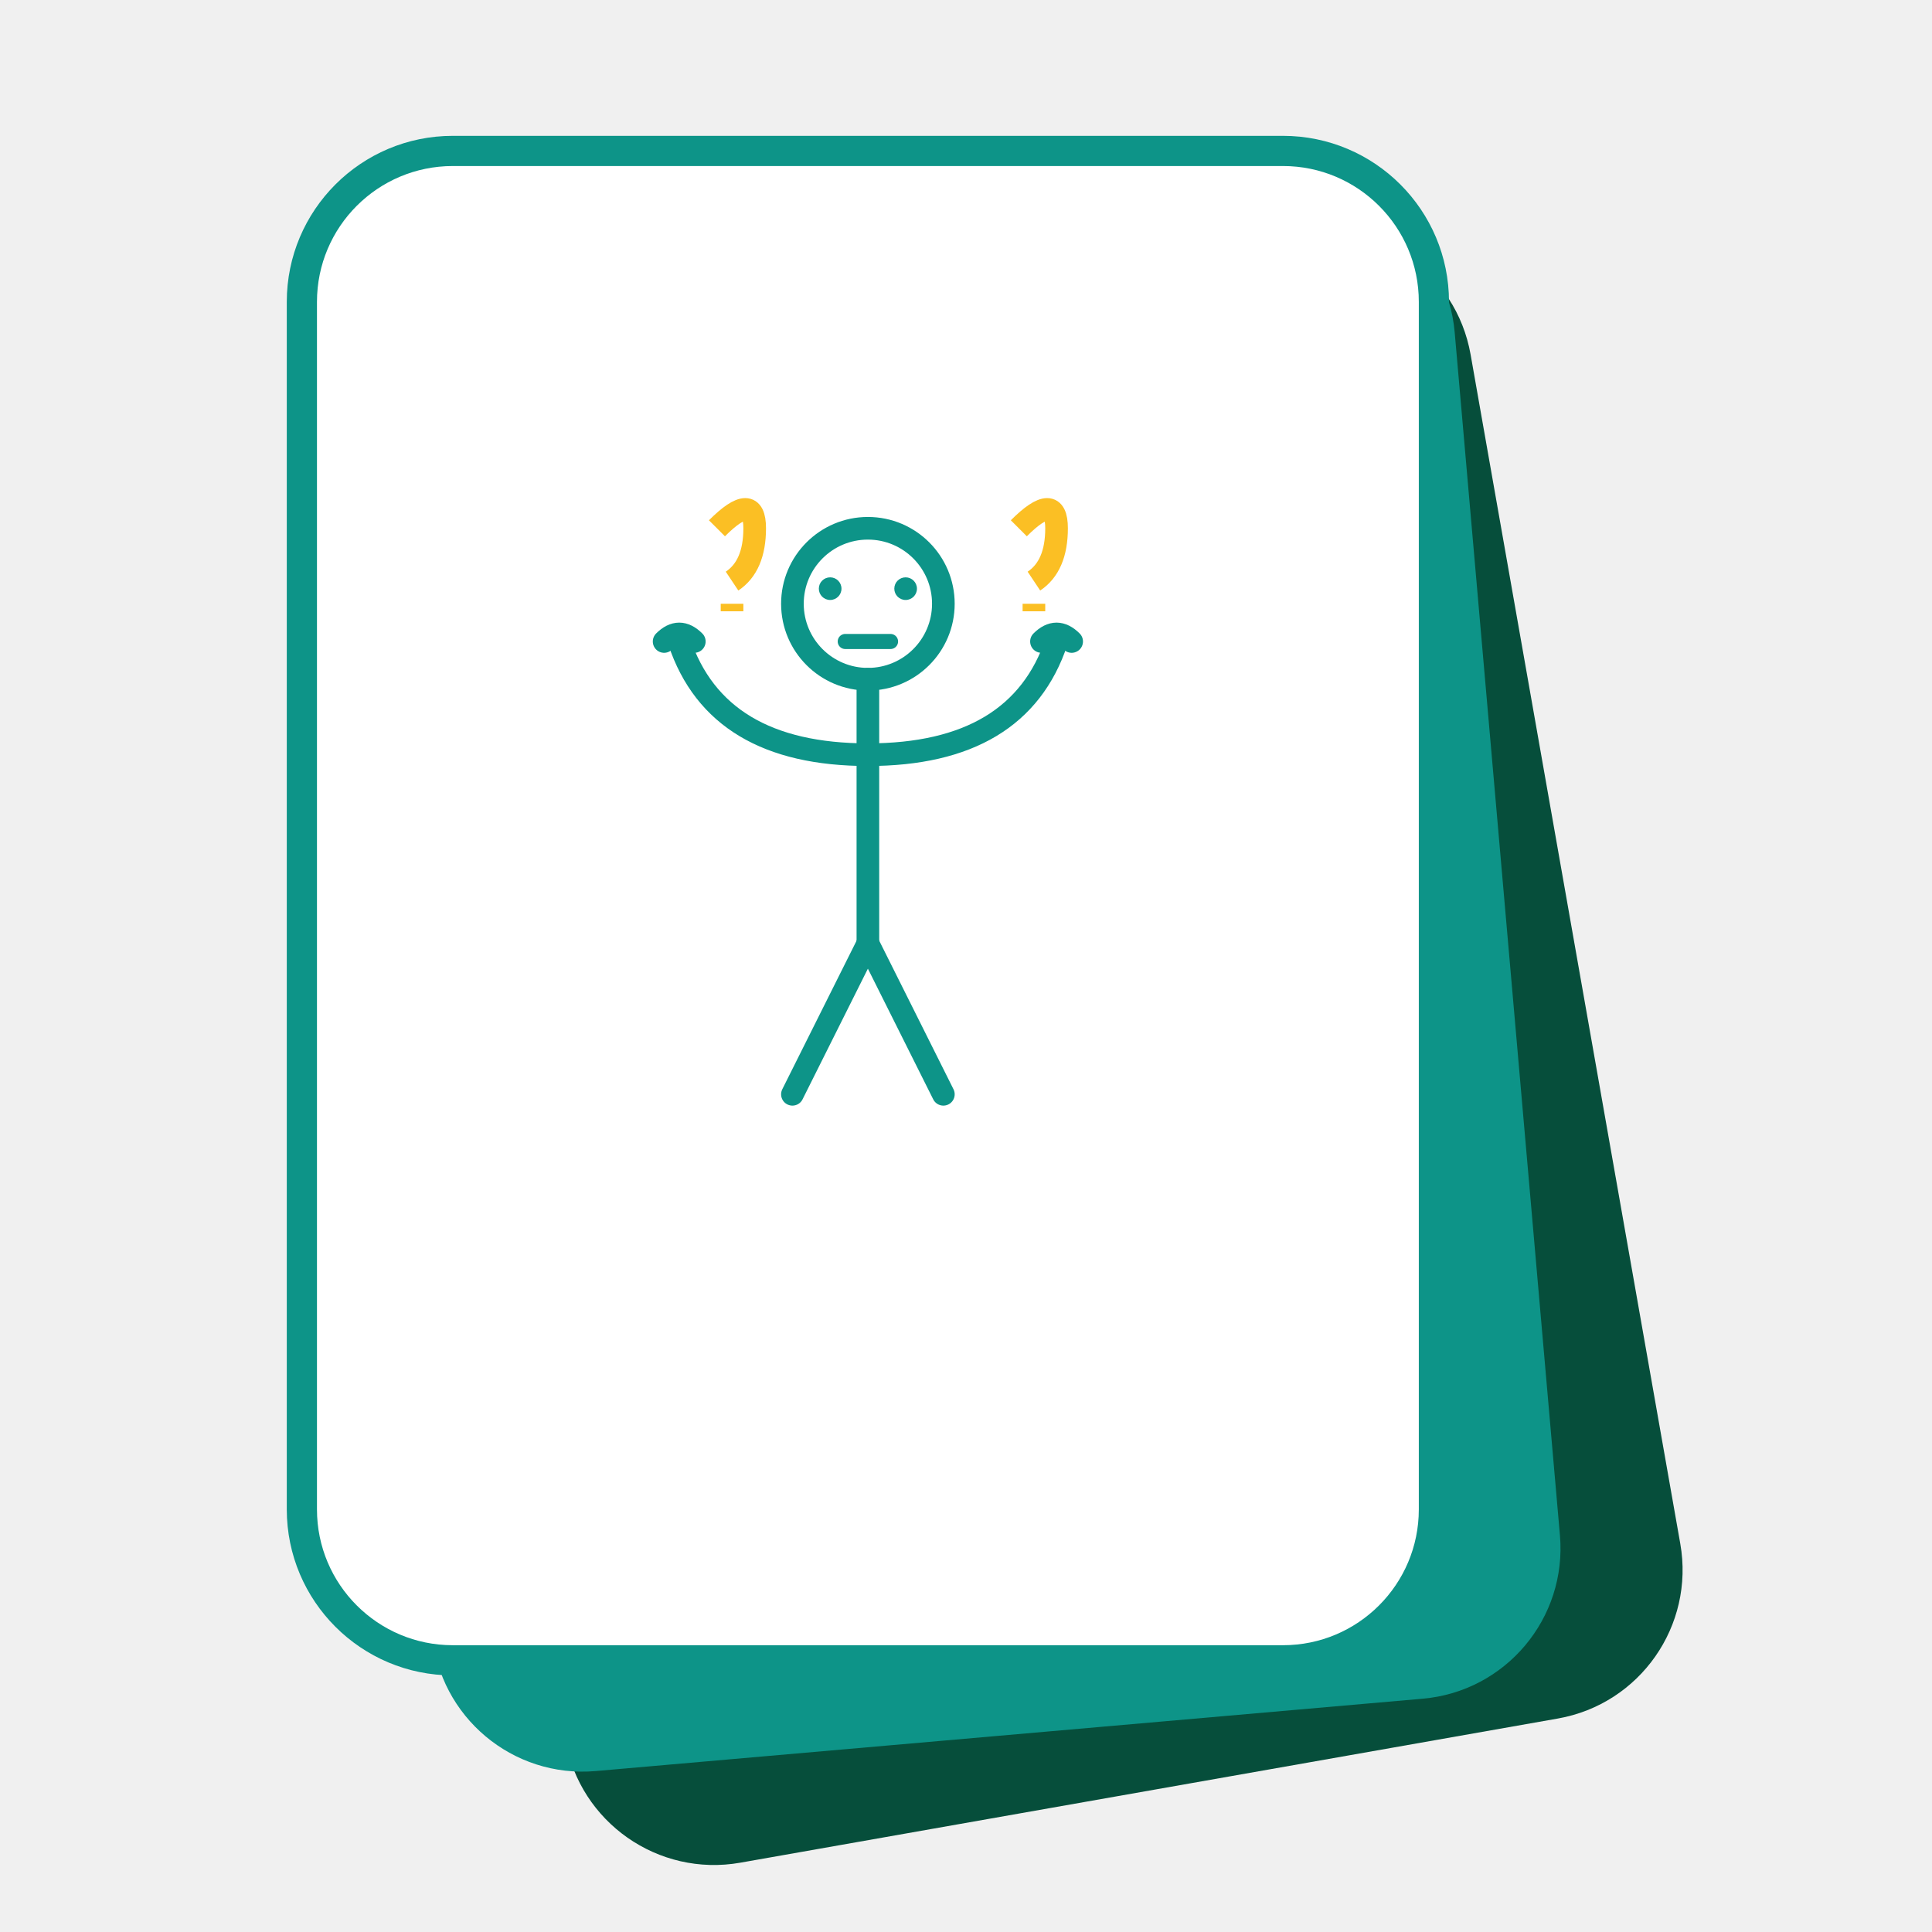
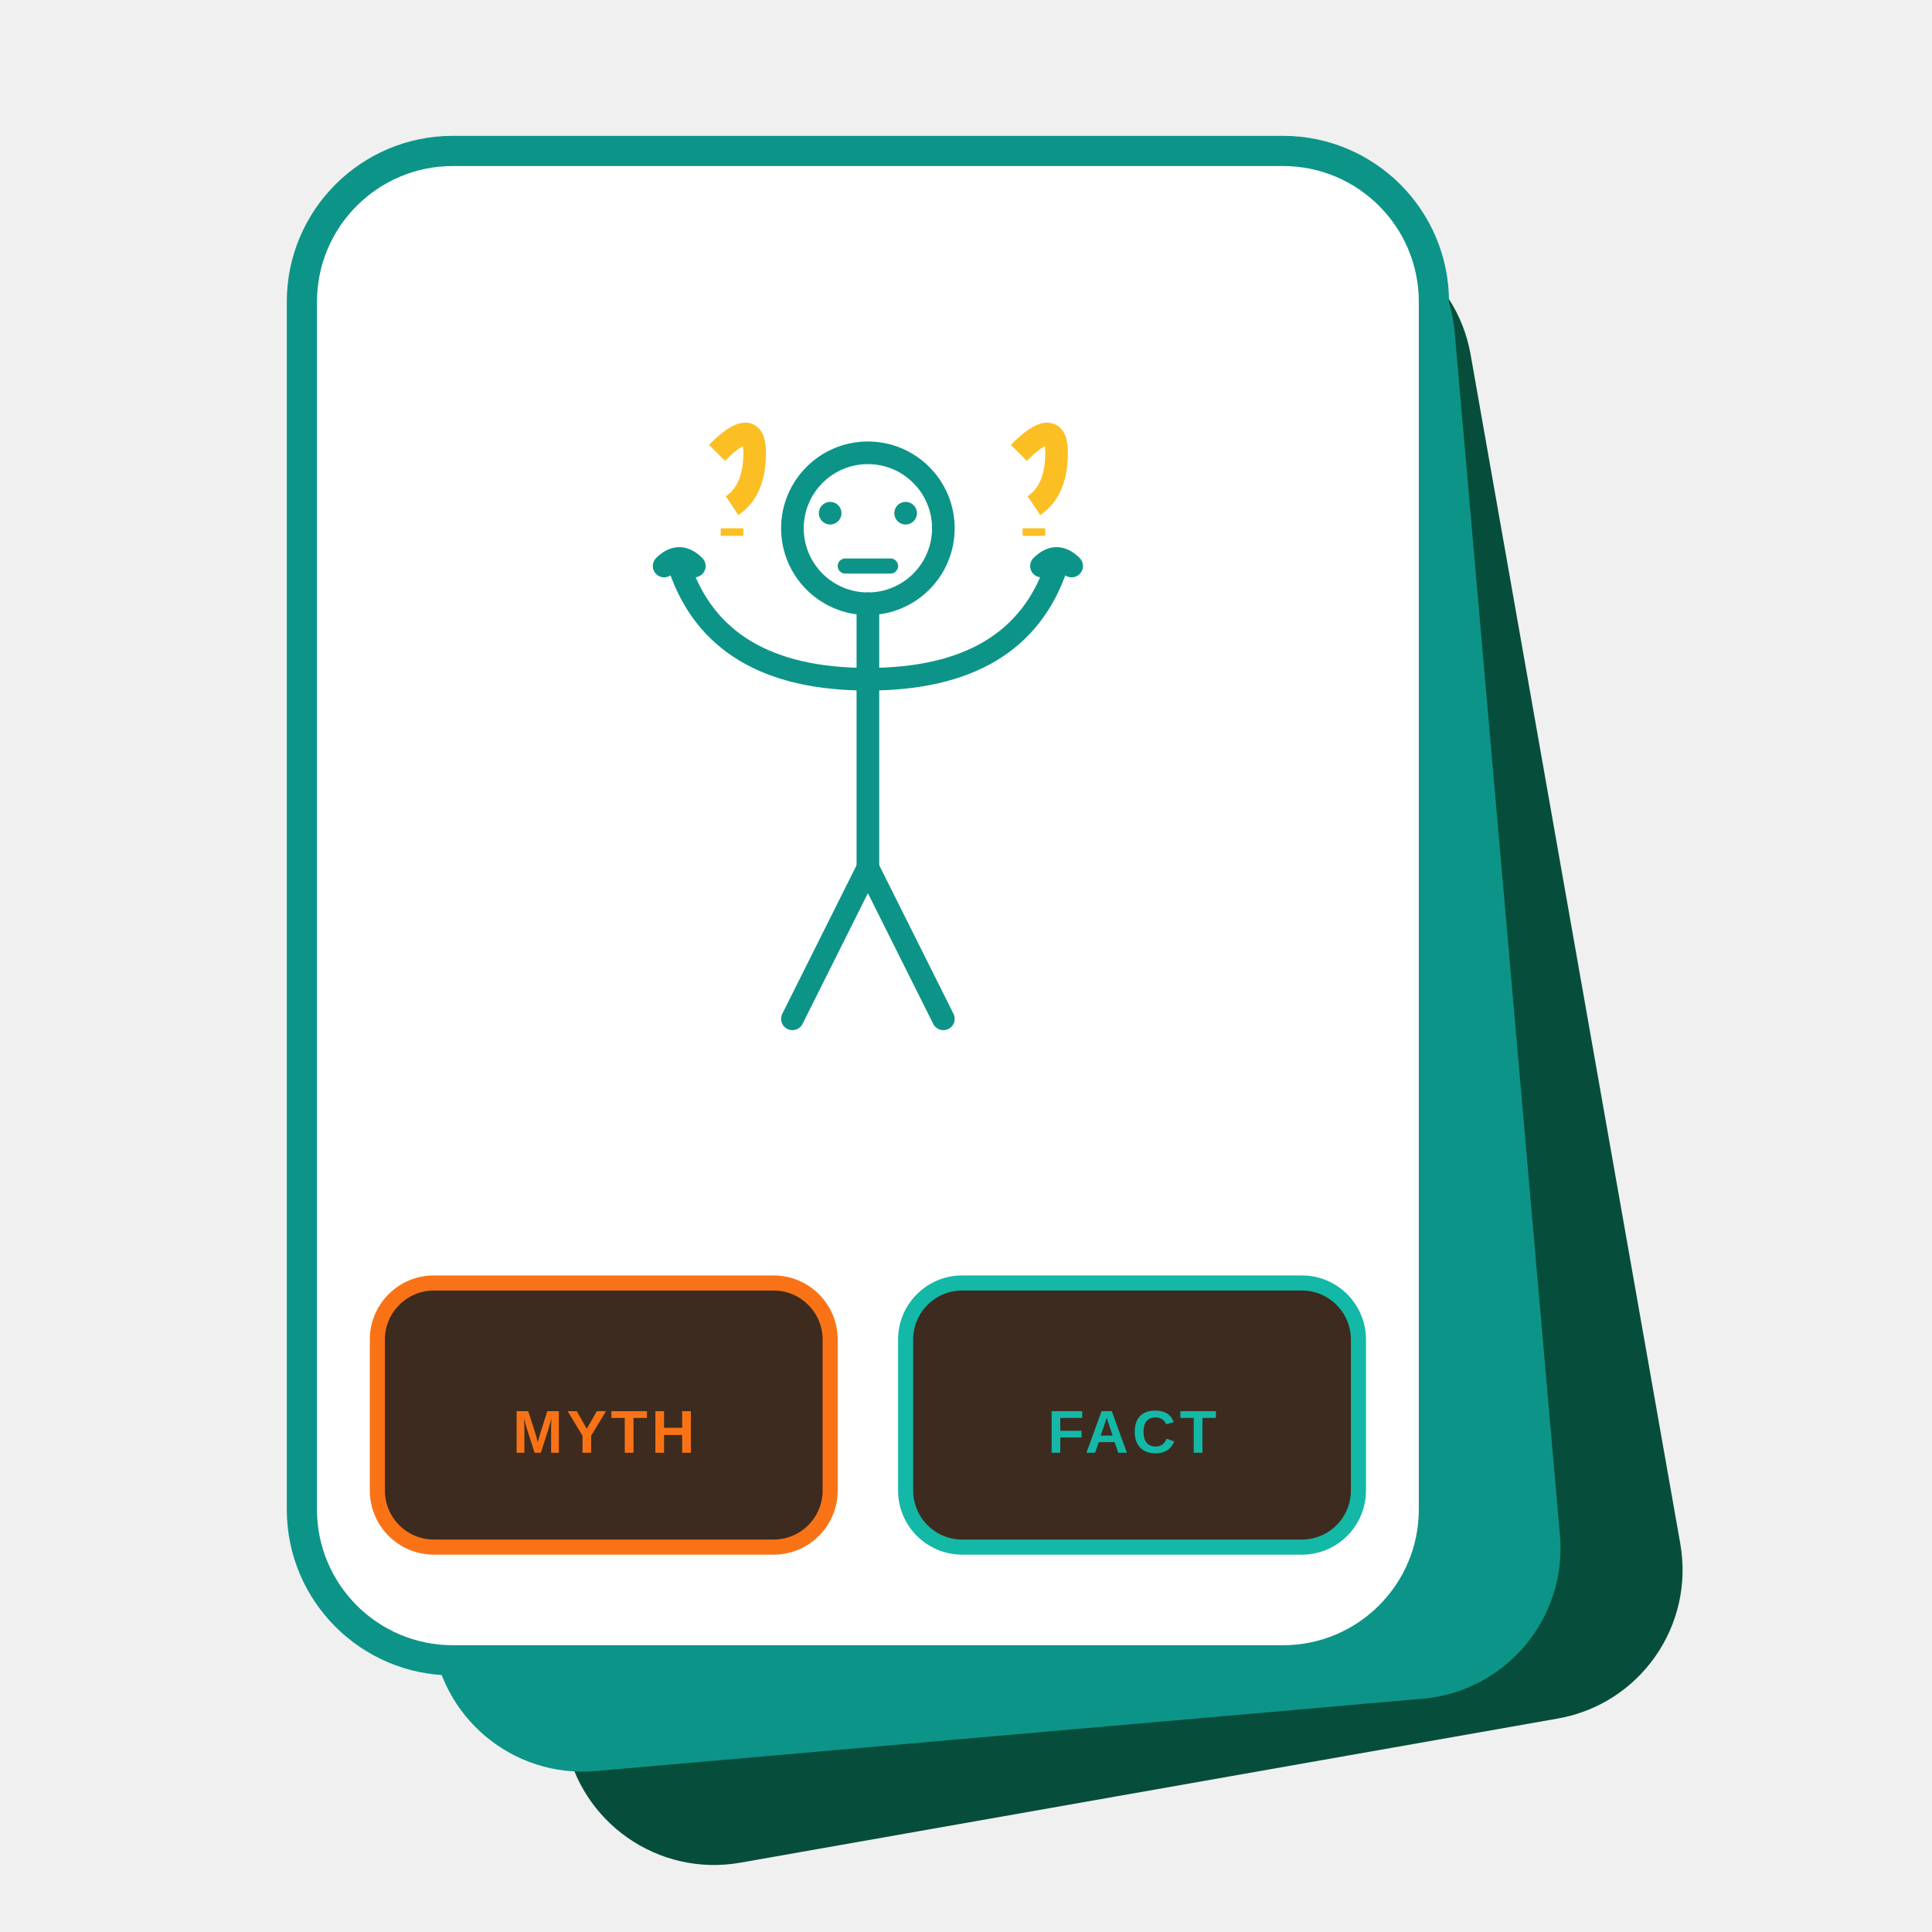
<svg xmlns="http://www.w3.org/2000/svg" width="512" height="512" viewBox="0 0 512 512">
  <rect x="120" y="80" width="300" height="400" rx="40" fill="#064e3b" transform="rotate(-10, 256, 280)" />
  <rect x="100" y="60" width="300" height="400" rx="40" fill="#0d9488" transform="rotate(-5, 256, 260)" />
  <rect x="80" y="40" width="300" height="400" rx="40" fill="#ffffff" stroke="#0d9488" stroke-width="8" />
-   <g transform="translate(130, 110) scale(2)">
+   <g transform="translate(130, 90) scale(2)">
    <line x1="50" y1="35" x2="50" y2="70" stroke="#0d9488" stroke-width="3" stroke-linecap="round" />
    <circle cx="50" cy="25" r="10" fill="none" stroke="#0d9488" stroke-width="3" />
    <path d="M50 45 Q30 45 25 30" fill="none" stroke="#0d9488" stroke-width="3" stroke-linecap="round" />
    <path d="M50 45 Q70 45 75 30" fill="none" stroke="#0d9488" stroke-width="3" stroke-linecap="round" />
    <path d="M23 30 Q25 28 27 30" fill="none" stroke="#0d9488" stroke-width="3" stroke-linecap="round" />
    <path d="M73 30 Q75 28 77 30" fill="none" stroke="#0d9488" stroke-width="3" stroke-linecap="round" />
    <path d="M50 70 L40 90" fill="none" stroke="#0d9488" stroke-width="3" stroke-linecap="round" />
    <path d="M50 70 L60 90" fill="none" stroke="#0d9488" stroke-width="3" stroke-linecap="round" />
    <circle cx="45" cy="23" r="1.5" fill="#0d9488" />
    <circle cx="55" cy="23" r="1.5" fill="#0d9488" />
    <line x1="47" y1="30" x2="53" y2="30" stroke="#0d9488" stroke-width="2" stroke-linecap="round" />
    <path d="M30 15 Q35 10 35 15 Q35 20 32 22 M32 25 L32 26" stroke="#fbbf24" stroke-width="3" fill="none" />
    <path d="M70 15 Q75 10 75 15 Q75 20 72 22 M72 25 L72 26" stroke="#fbbf24" stroke-width="3" fill="none" />
  </g>
+   <g transform="translate(100, 340)">
+     <rect x="0" y="0" width="120" height="70" rx="15" fill="#3d2b1f" stroke="#f97316" stroke-width="4" />
+     <text x="60" y="45" font-family="Arial, sans-serif" font-size="16" font-weight="900" fill="#f97316" text-anchor="middle" letter-spacing="1">MYTH</text>
+     <rect x="140" y="0" width="120" height="70" rx="15" fill="#3d2b1f" stroke="#14b8a6" stroke-width="4" />
+     <text x="200" y="45" font-family="Arial, sans-serif" font-size="16" font-weight="900" fill="#14b8a6" text-anchor="middle" letter-spacing="1">FACT</text>
+   </g>
</svg>
